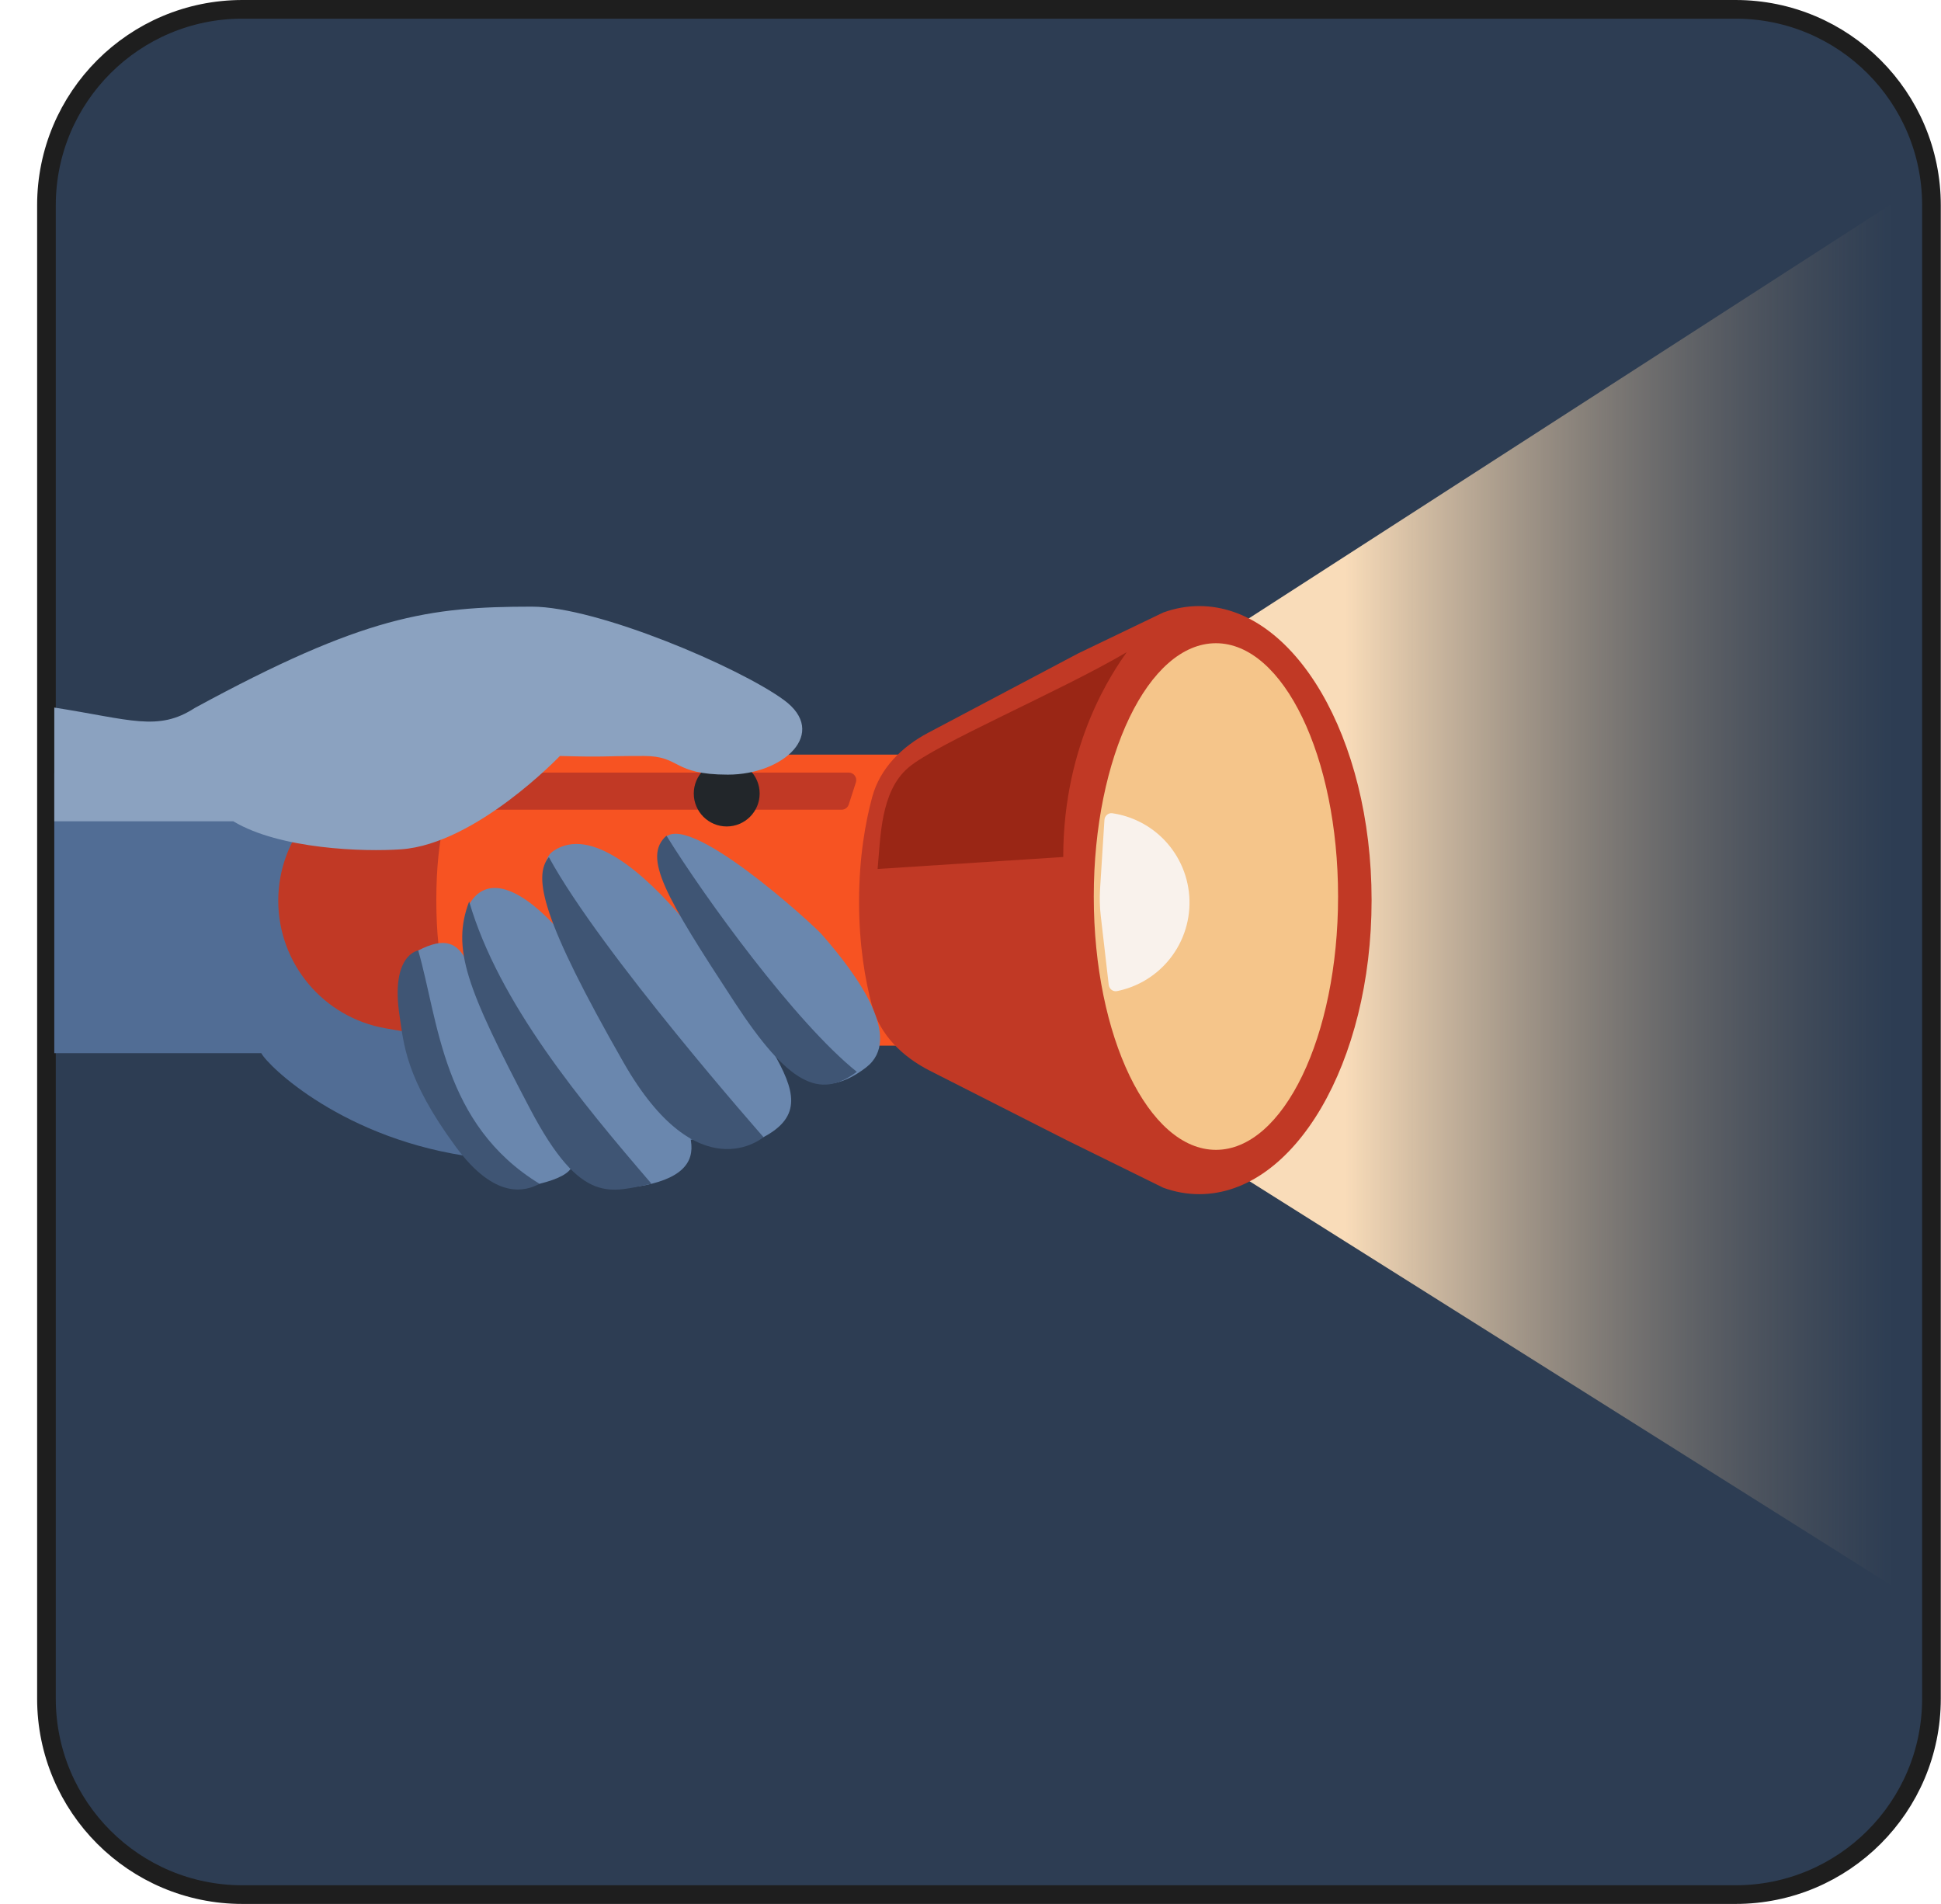
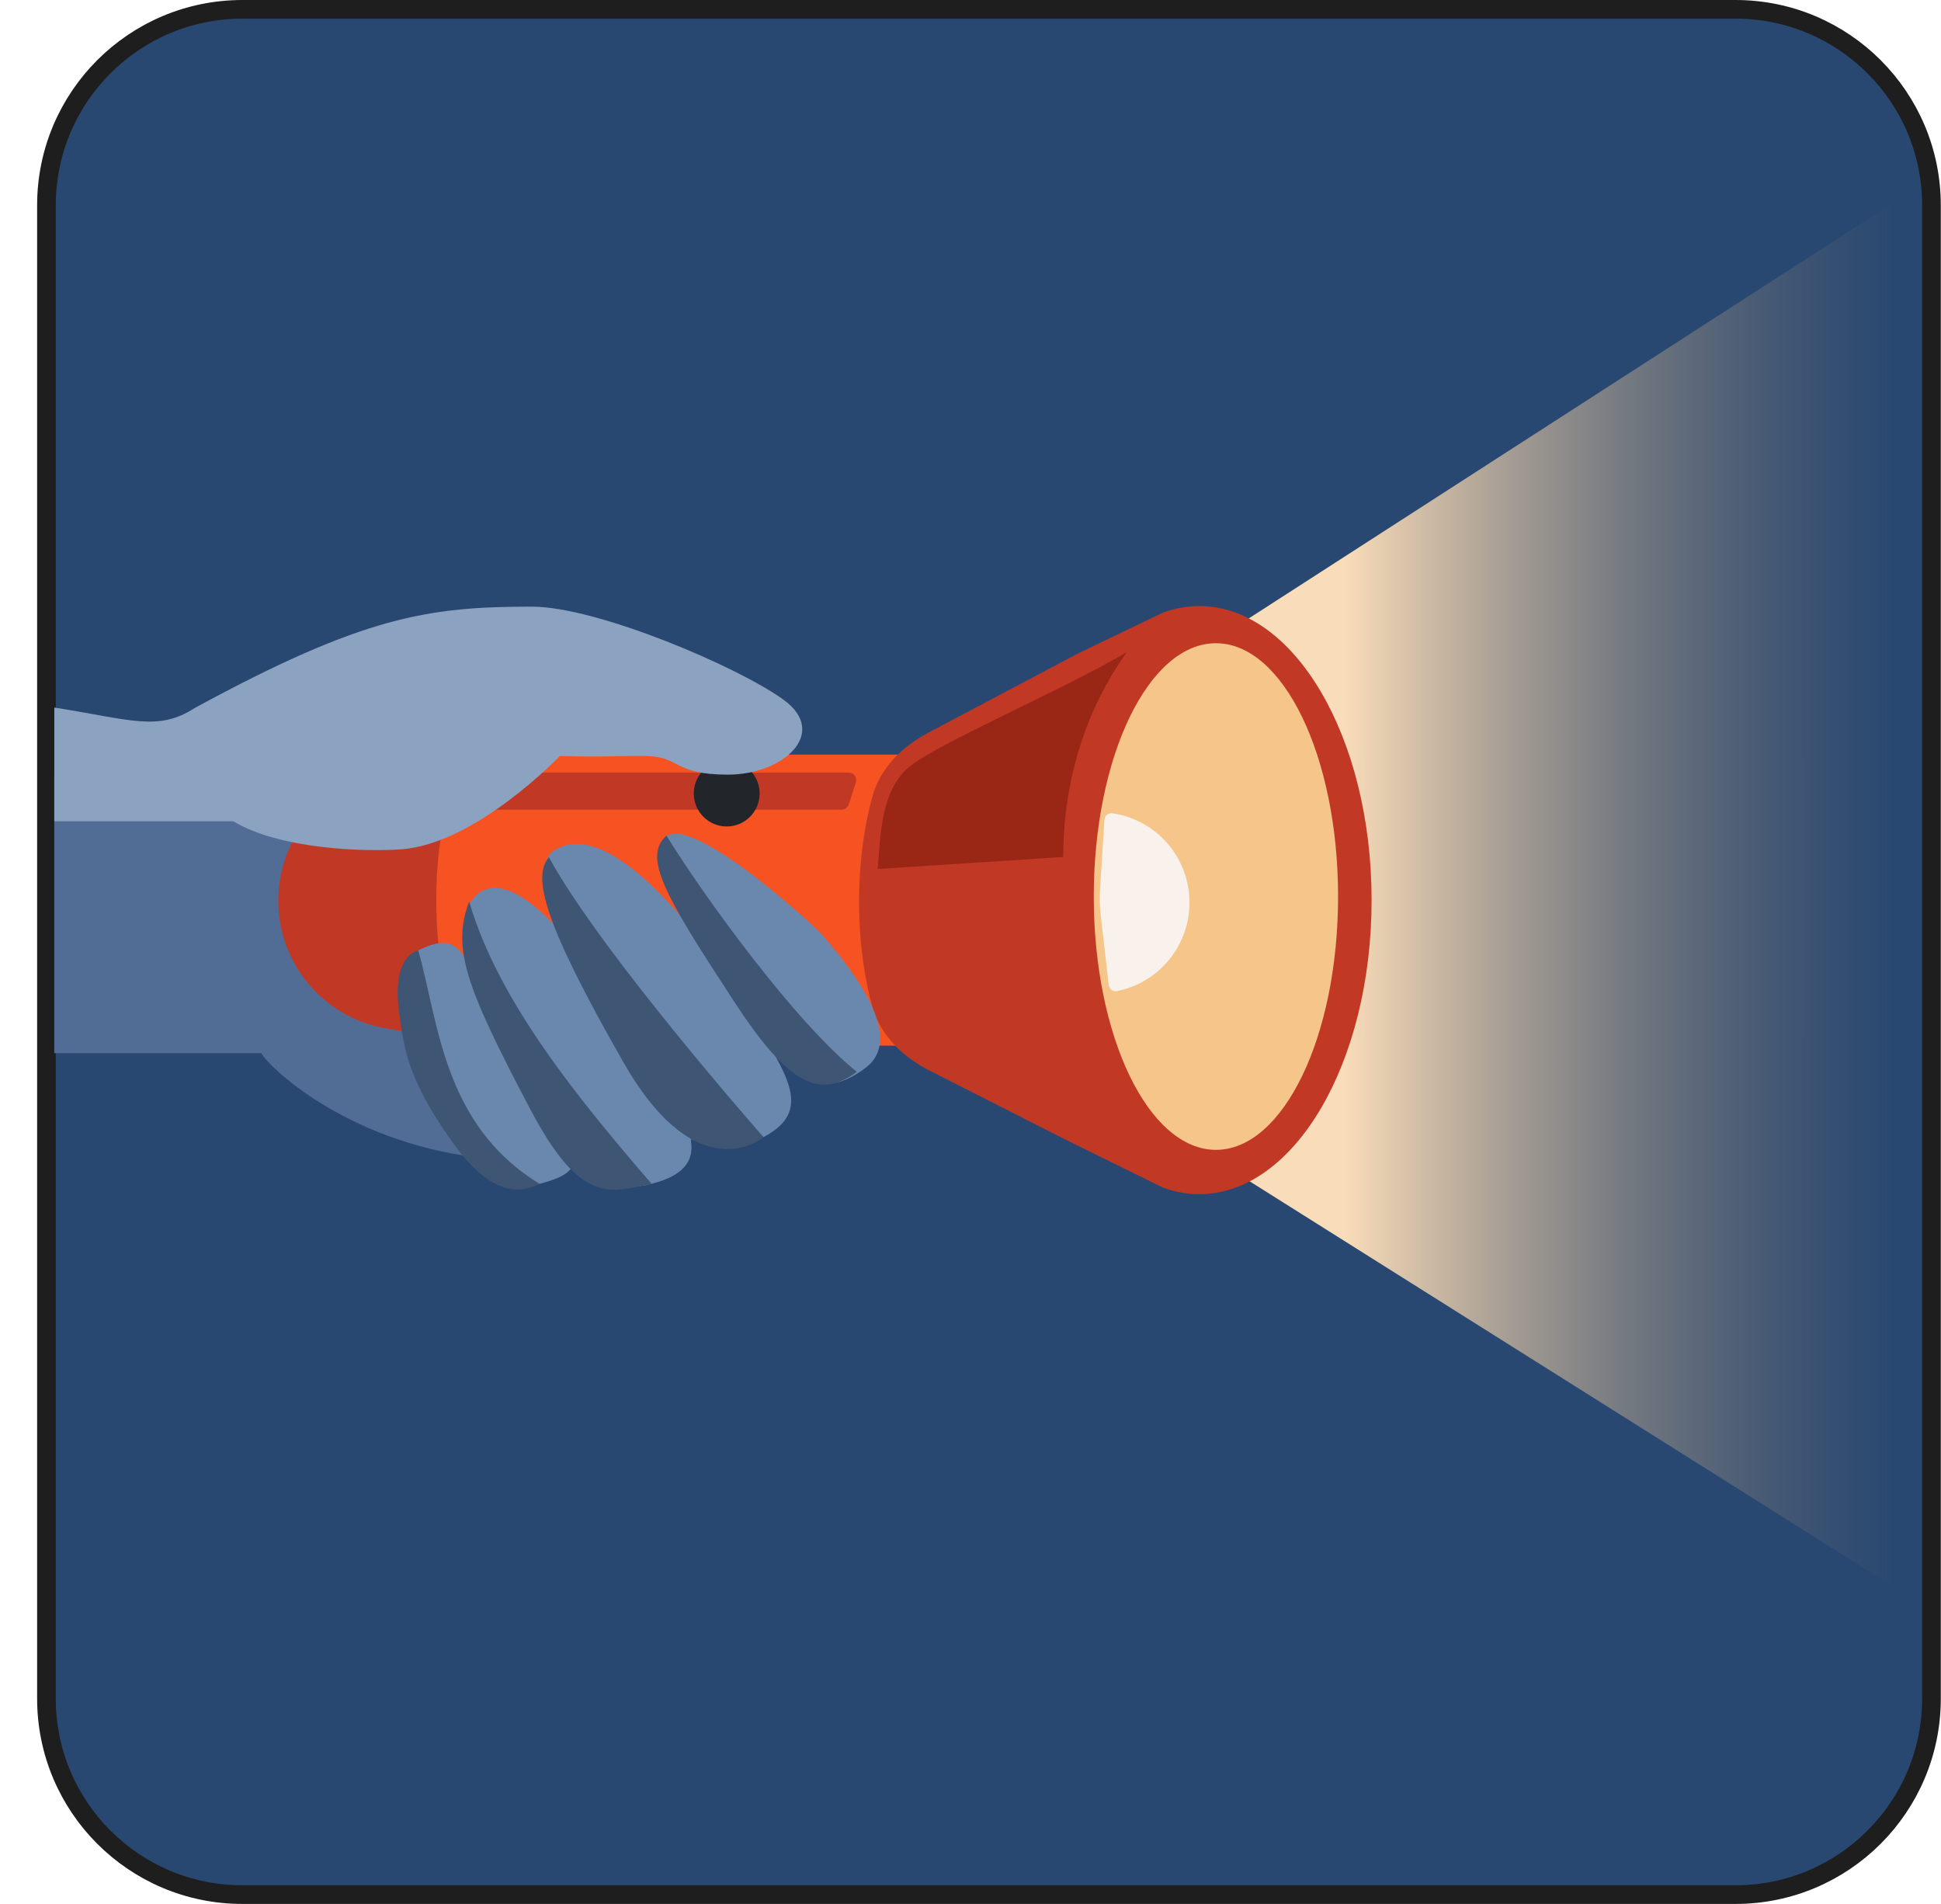
<svg xmlns="http://www.w3.org/2000/svg" width="104" height="102" viewBox="0 0 104 102" fill="none">
-   <rect className="thumbnail-background" x="103.489" y="0.5" width="101" height="101" rx="10.5" transform="rotate(90 103.489 0.5)" fill="#2D3D53" stroke="#1E1E1E" />
+   <rect className="thumbnail-background" x="103.489" y="0.5" width="101" height="101" rx="10.5" transform="rotate(90 103.489 0.5)" fill="#294871" stroke="#1E1E1E" />
  <path className="thumbnail-hand-shadow" d="M25.5 62C32.572 62.899 35.324 61.483 39 60.5C43.821 45.577 38.66 36.937 35.5 35.5C32.34 34.063 27.646 36.137 26.461 38.886C25.513 41.086 13.643 41.334 2.909 41.42C2.909 59.92 2.909 56.42 2.909 56.42L14 56.42C14.334 57.084 18.428 61.101 25.5 62Z" fill="#516D95" />
  <path d="M62.959 35.678L102.909 9.92C102.909 9.92 102.909 31.42 102.909 47.933C102.909 64.447 102.909 85.92 102.909 85.92L62.959 60.77C62.959 60.77 59.109 55.986 59.109 47.933C59.109 39.881 62.959 35.678 62.959 35.678Z" fill="url(#paint0_linear_355_3490)" />
  <path className="thumbnail-flashlight-shadow" d="M14.909 48.253C14.909 44.907 17.296 42.038 20.586 41.429L26.009 40.426V56.018L20.663 55.091C17.337 54.514 14.909 51.629 14.909 48.253Z" fill="#C13925" />
  <path className="thumbnail-flashlight" d="M26.009 40.426H52.574V56.018H26.009C26.009 56.018 23.378 55.28 23.378 48.222C23.378 41.164 26.009 40.426 26.009 40.426Z" fill="#F75322" />
  <path className="thumbnail-flashlight-shadow" d="M73.491 48.222C73.491 56.922 69.357 63.975 64.257 63.975C63.596 63.975 62.95 63.856 62.328 63.63L57.161 61.087L49.821 57.361C48.357 56.618 47.14 55.439 46.716 53.852C46.36 52.519 46.029 50.648 46.029 48.309C46.029 45.928 46.372 44.033 46.735 42.695C47.153 41.155 48.325 40.001 49.736 39.255L57.771 35.004L62.328 32.814C62.95 32.588 63.596 32.469 64.257 32.469C69.357 32.469 73.491 39.522 73.491 48.222Z" fill="#C13925" />
  <ellipse className="thumbnail-flashlight-lens" cx="65.15" cy="48.03" rx="6.545" ry="13.571" fill="#F5C58A" />
  <path className="thumbnail-flashlight-highlight" d="M56.969 45.912C56.969 39.72 59.707 35.892 60.37 34.94C56.776 37.057 50.148 39.849 48.66 41.132C47.171 42.415 47.184 44.853 47.023 46.554L56.969 45.912Z" fill="#9A2615" />
  <path className="thumbnail-flashlight-shadow" d="M25.649 41.636C25.712 41.486 25.858 41.389 26.02 41.389H45.475C45.749 41.389 45.943 41.655 45.859 41.915L45.477 43.099C45.423 43.265 45.269 43.378 45.094 43.378H25.524C25.236 43.378 25.041 43.084 25.153 42.819L25.649 41.636Z" fill="#C13925" />
  <circle cx="38.938" cy="42.511" r="1.765" fill="#22262A" />
  <path d="M59.406 52.759C59.431 52.98 59.632 53.14 59.85 53.097C60.895 52.887 61.846 52.336 62.55 51.525C63.343 50.612 63.765 49.436 63.733 48.228C63.702 47.02 63.219 45.867 62.381 44.997C61.636 44.224 60.657 43.723 59.602 43.568C59.382 43.535 59.19 43.706 59.176 43.928L58.942 47.636C58.912 48.113 58.925 48.593 58.98 49.068L59.406 52.759Z" fill="#F9F2EC" />
  <path className="thumbnail-fingers" d="M44.037 50.066C45.977 52.28 48.409 55.644 46.409 57.183C44.381 58.743 42.92 58.102 41.384 56.293C42.608 58.414 43.005 59.807 40.909 60.92C39.306 61.771 38.008 61.534 36.91 60.666C37.303 61.898 36.942 62.911 34.909 63.42C32.975 63.903 31.674 63.43 30.654 62.484C30.497 62.845 29.979 63.152 28.909 63.42C26.909 63.92 25.187 62.827 23.512 59.978C22.329 57.559 20.878 51.714 22.409 50.92C23.851 50.172 24.513 50.513 25.026 51.527C24.701 50.103 24.72 48.861 25.389 48.094C26.48 46.843 28.413 47.919 30.448 50.41C29.331 48.171 28.712 46.213 29.662 45.581C31.66 44.251 34.512 46.774 36.642 49.276C35.727 47.634 35.023 45.886 35.546 44.996C36.625 43.164 43.63 49.587 44.037 50.066Z" fill="#6A87AE" />
  <path className="thumbnail-finger-shadows" d="M24.409 61.42C26.563 64.352 28.189 63.798 28.909 63.42C23.701 60.238 23.496 54.677 22.409 50.92C22.409 50.92 20.909 51.134 21.409 54.42C21.637 55.92 21.716 57.755 24.409 61.42Z" fill="#3F5574" />
  <path className="thumbnail-finger-shadows" d="M39.357 53.691C42.234 58.091 43.909 58.92 45.909 57.42C42.615 54.781 37.737 48.055 35.71 44.771C34.409 45.92 35.658 48.036 39.357 53.691Z" fill="#3F5574" />
  <path className="thumbnail-hand" d="M39 41.5C42 41.5 44.413 39.264 42 37.5C39.587 35.736 32 32.5 28.5 32.5C22.977 32.5 19.5 33 10.435 37.929C8.469 39.206 7 38.546 2.909 37.906L2.909 44L12.5 44C15 45.5 19.5 45.642 21.5 45.5C25.5 45.215 30 40.5 30 40.5C32.591 40.571 32.032 40.5 34.5 40.5C36.5 40.5 36 41.5 39 41.5Z" fill="#8BA2C0" />
  <path className="thumbnail-finger-shadows" d="M33.409 56.92C37.409 63.92 40.909 60.92 40.909 60.92C40.909 60.92 32.201 51.051 29.409 45.92C28.544 46.967 29.033 49.262 33.409 56.92Z" fill="#3F5574" />
  <path className="thumbnail-finger-shadows" d="M28.409 59.42C31.164 64.656 32.734 63.841 34.909 63.42C31.162 59.061 26.719 53.732 25.138 48.295C24.194 50.809 24.965 52.875 28.409 59.42Z" fill="#3F5574" />
  <defs>
    <linearGradient id="paint0_linear_355_3490" x1="60.409" y1="47.92" x2="101.409" y2="47.92" gradientUnits="userSpaceOnUse">
      <stop className="thumbnail-flashlight-light" offset="0.285" stop-color="#F9DCB9" />
      <stop className="thumbnail-flashlight-light" offset="1" stop-color="#93826D" stop-opacity="0" />
    </linearGradient>
  </defs>
</svg>
